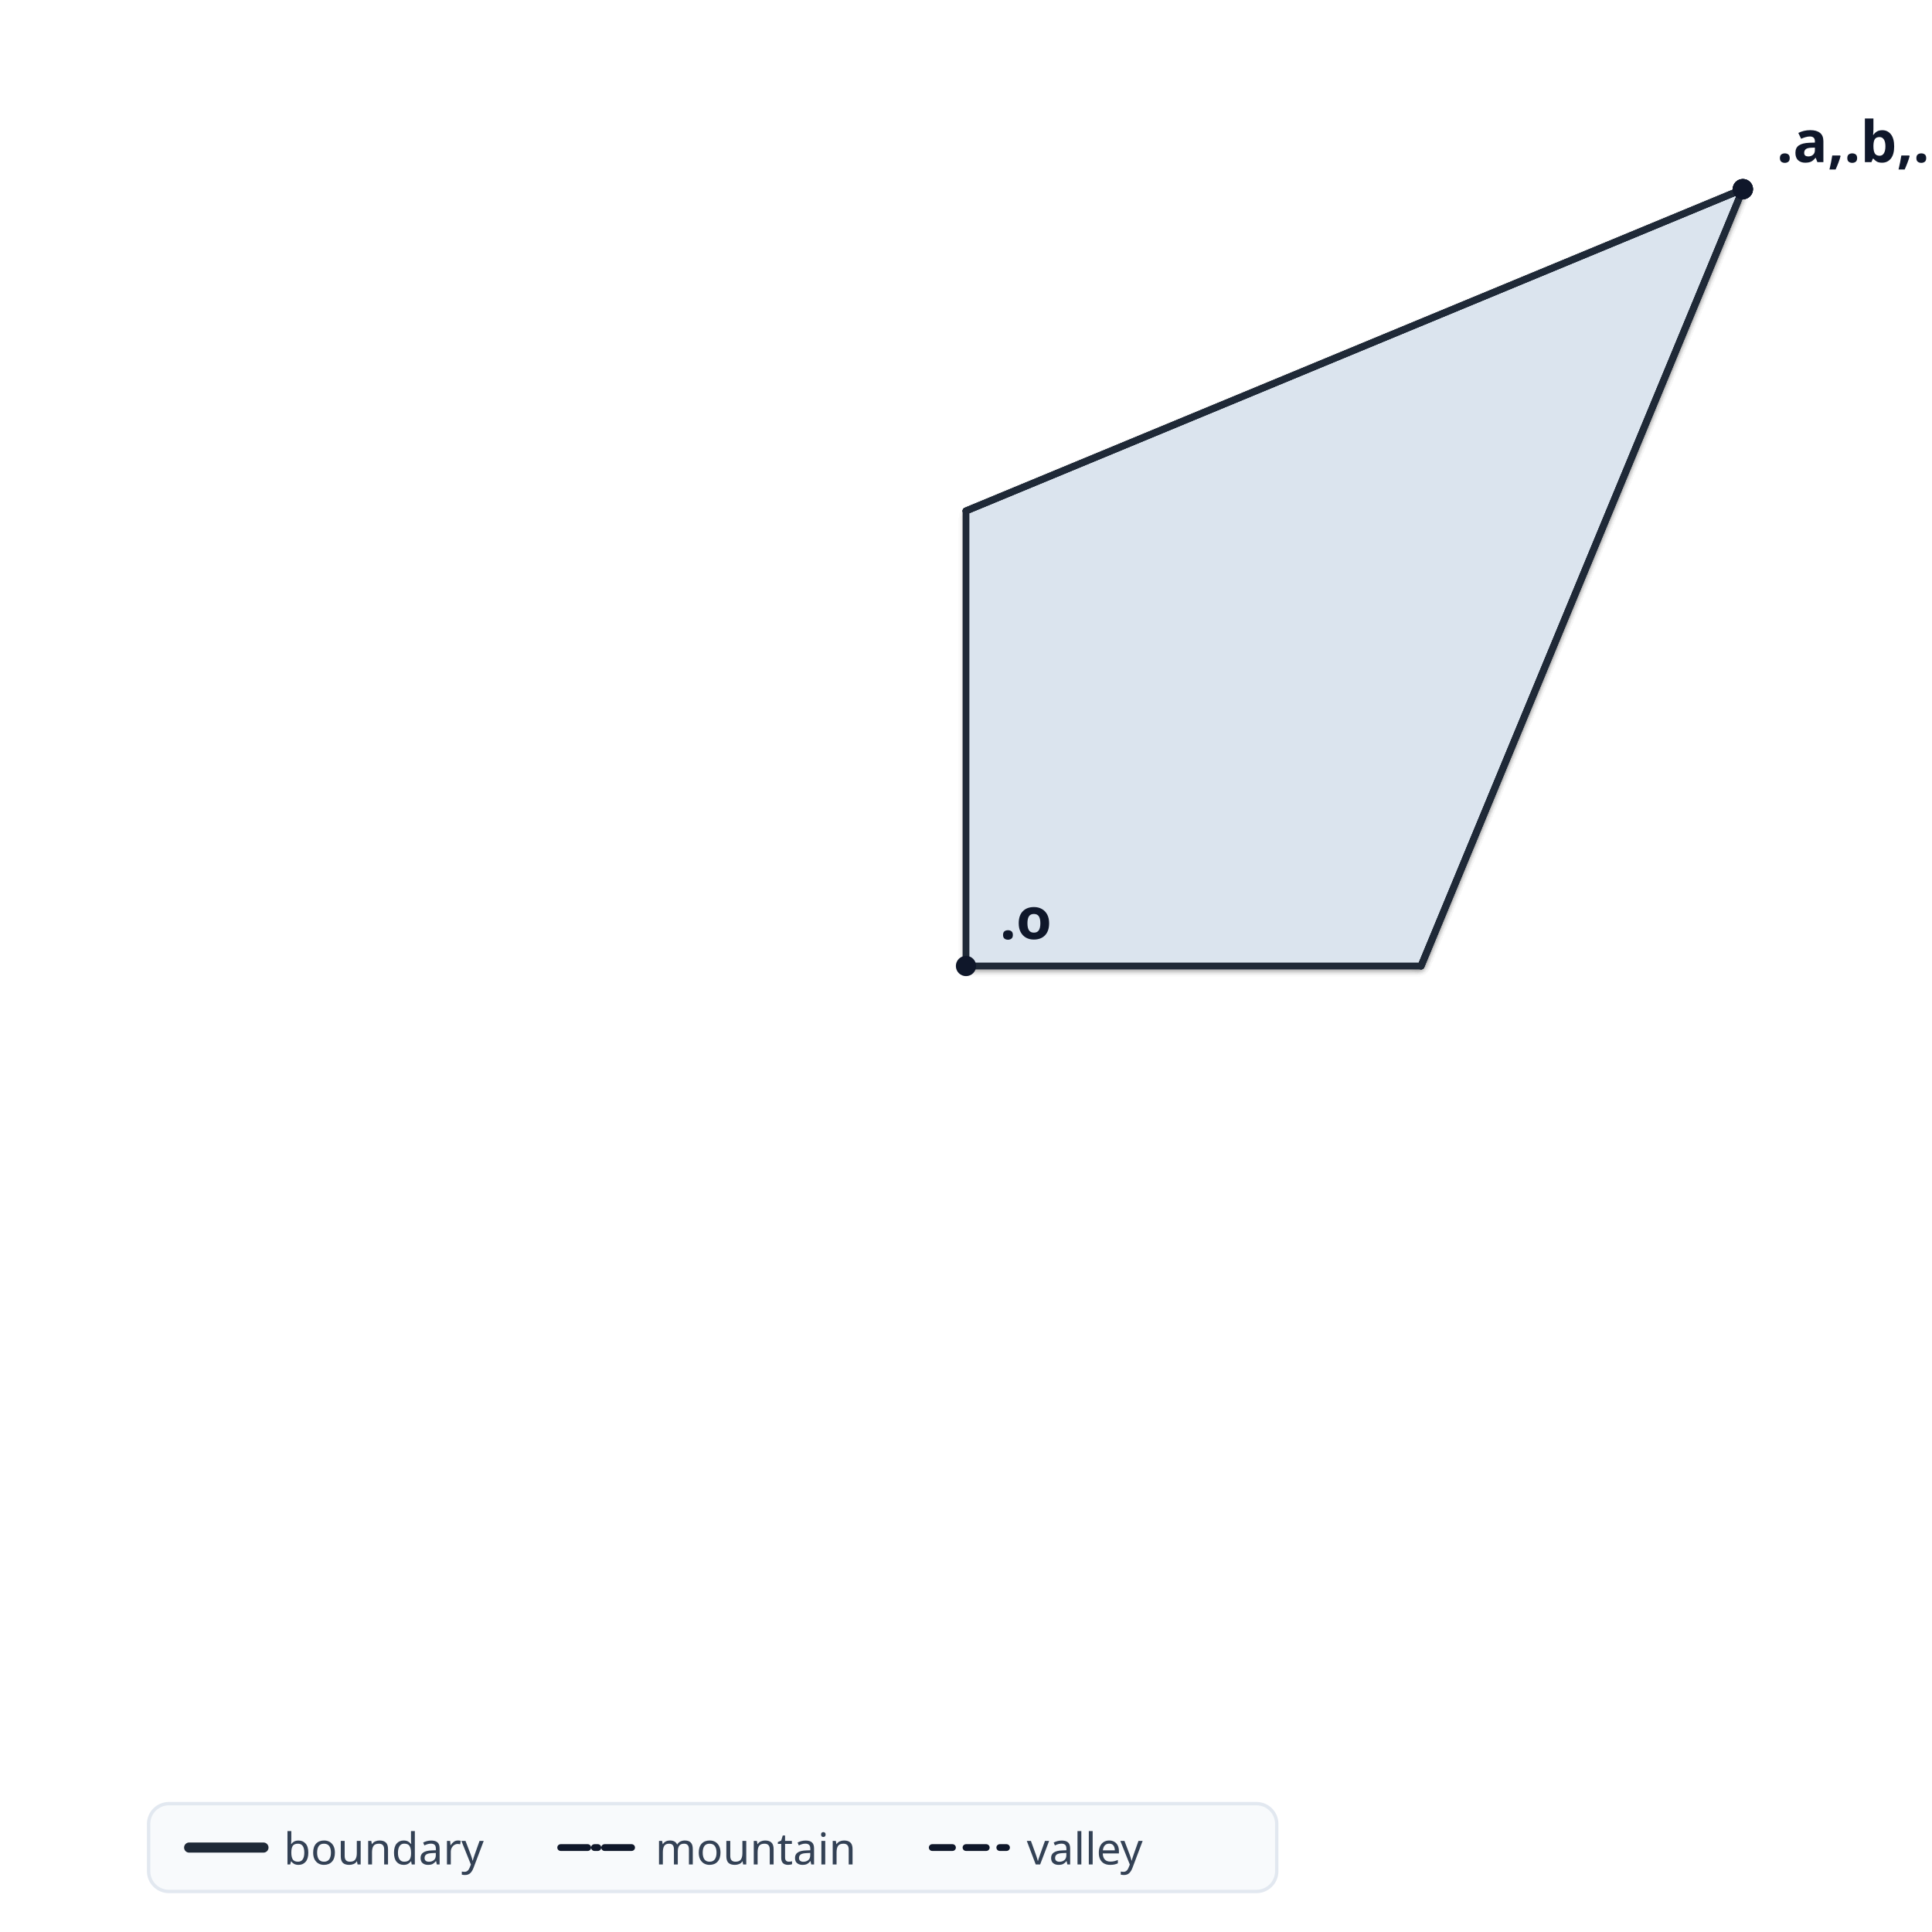
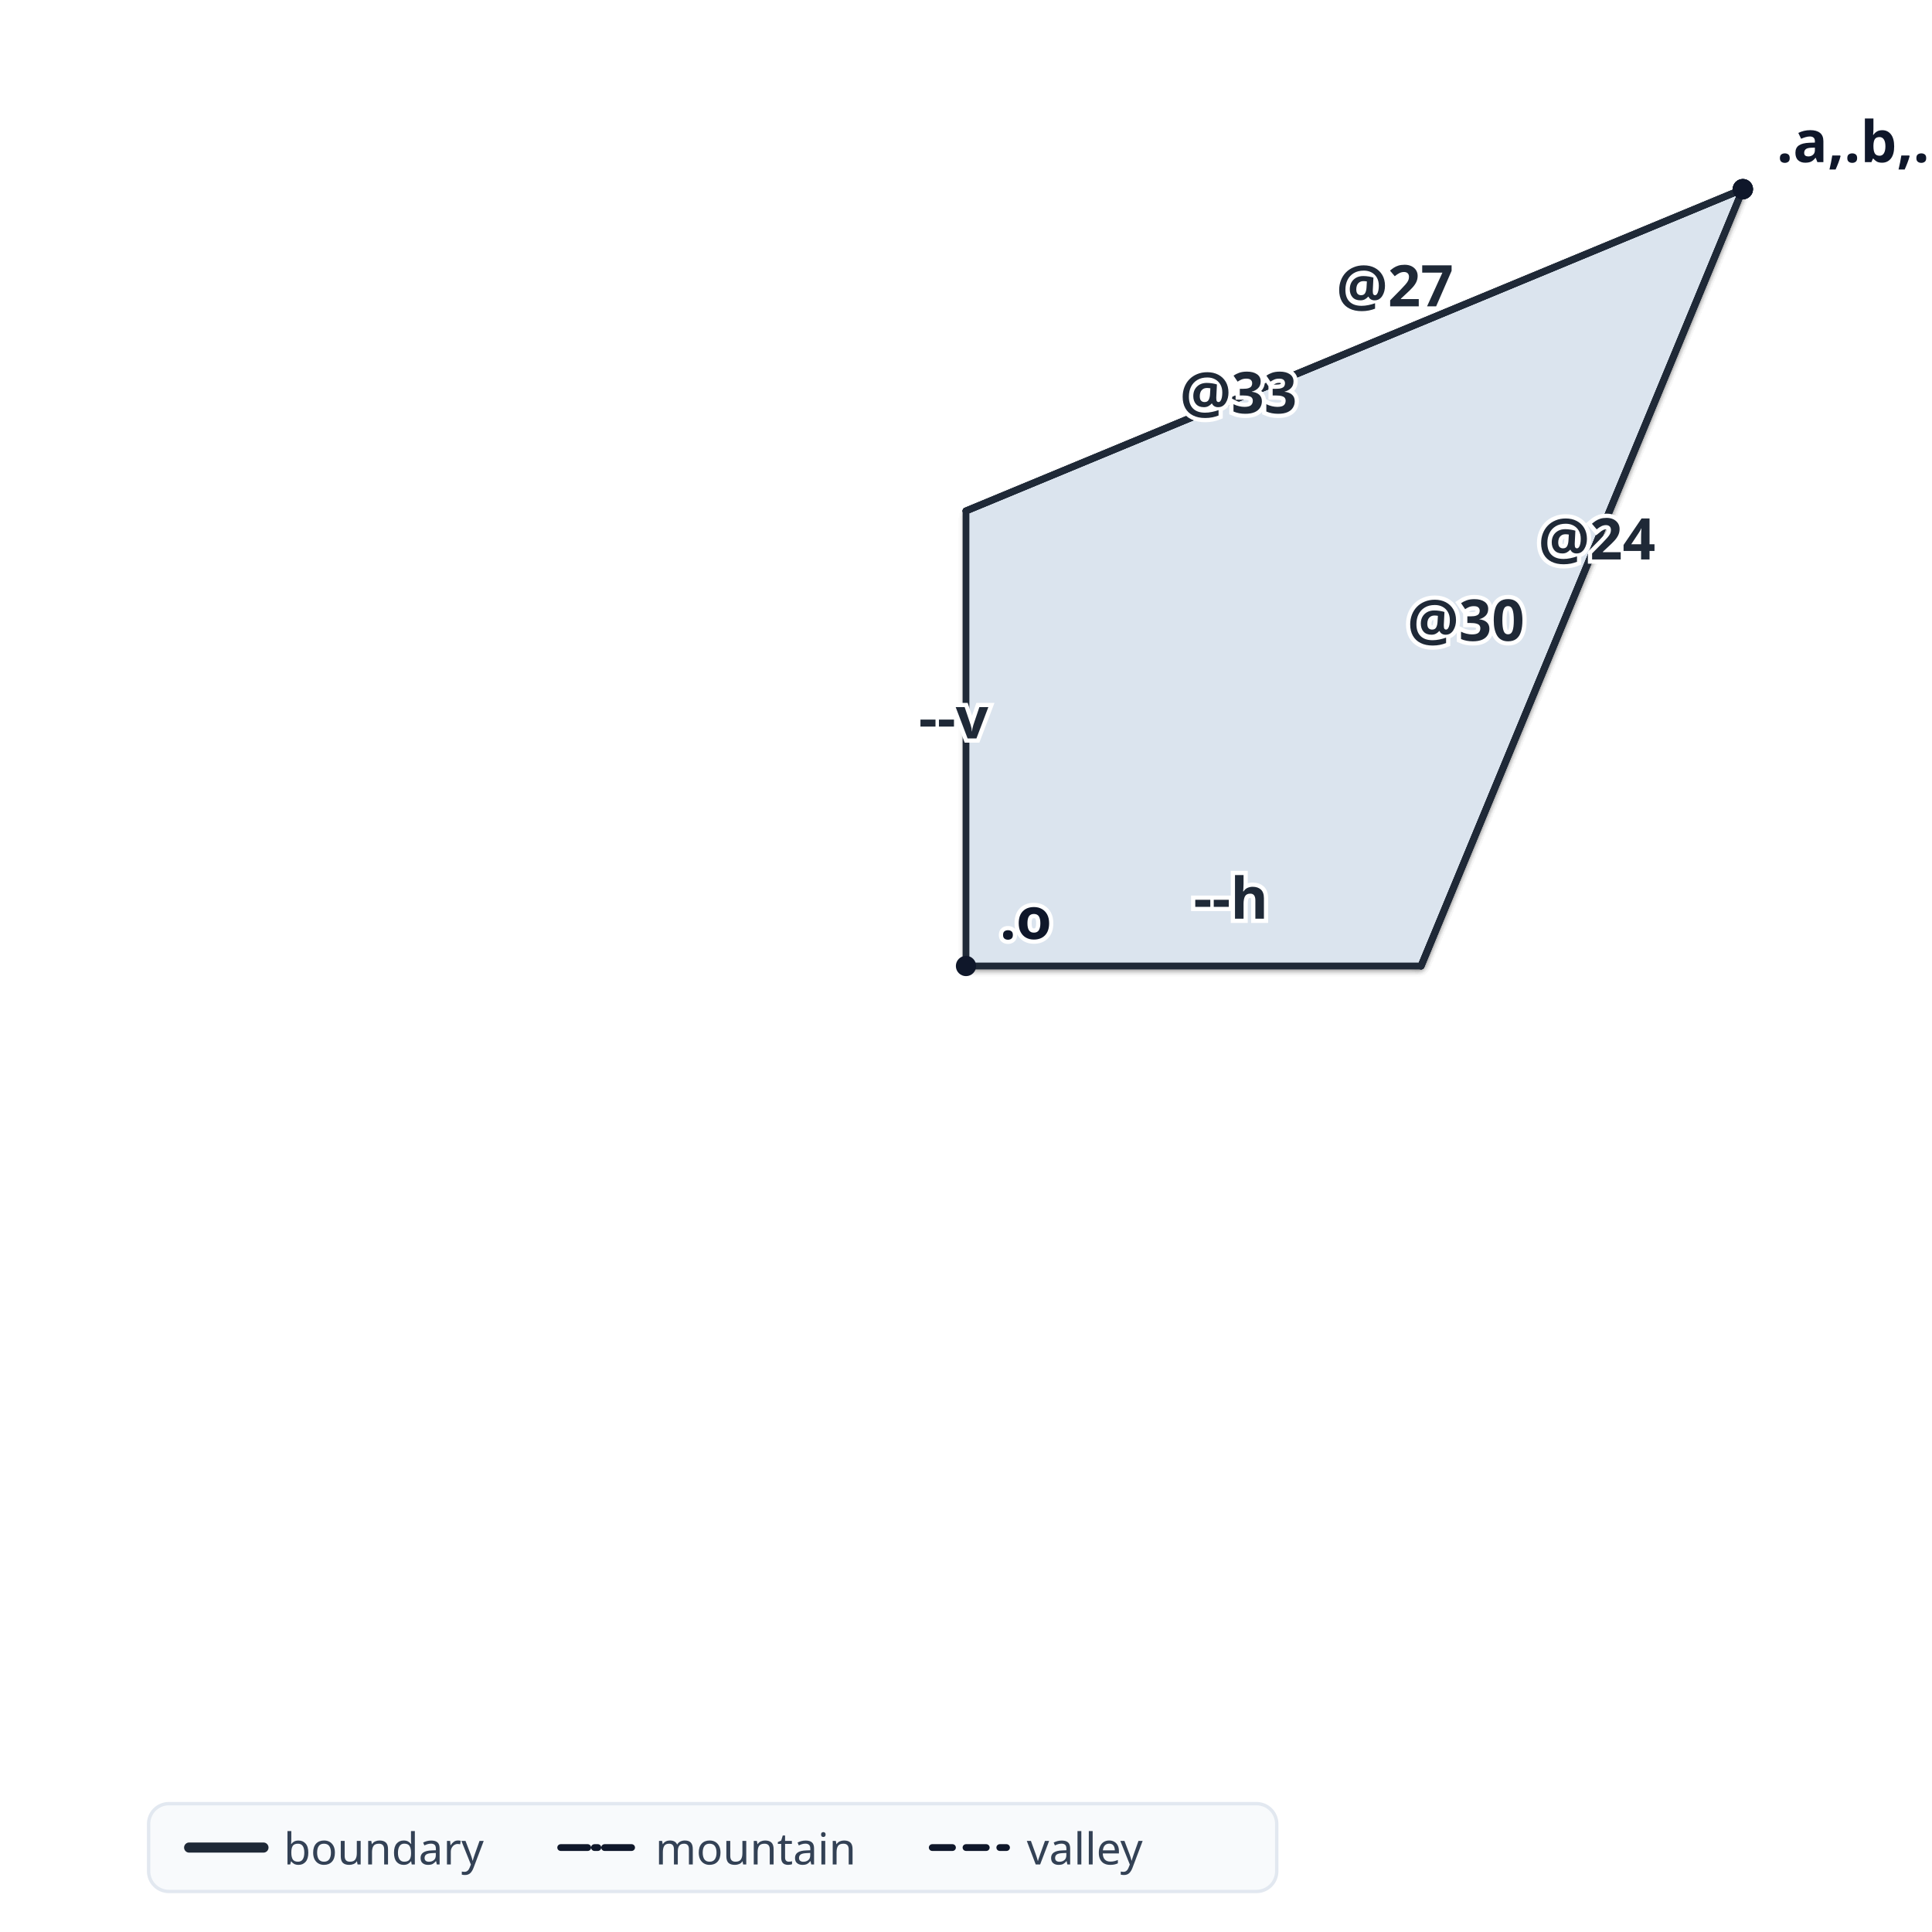
<svg xmlns="http://www.w3.org/2000/svg" width="572" height="572" viewBox="0 0 572 572" font-family="ui-sans-serif, system-ui, sans-serif">
  <rect width="572" height="572" fill="white" />
  <defs>
    <filter id="layerShadow" x="-20%" y="-20%" width="140%" height="140%">
      <feDropShadow dx="0" dy="1" stdDeviation="1.1" flood-color="#0f172a" flood-opacity="0.18" />
    </filter>
  </defs>
  <g data-layer="paper">
    <polygon points="516,56 286,151.269 286,286 420.731,286" fill="#fafaf7" stroke="none" filter="url(#layerShadow)" data-kind="face" data-face-index="0" />
    <polygon points="353.365,218.635 516,56 420.731,286" fill="#dbe4ee" stroke="none" filter="url(#layerShadow)" data-kind="face" data-face-index="10" />
    <polygon points="516,56 353.365,218.635 420.731,286" fill="#fafaf7" stroke="none" filter="url(#layerShadow)" data-kind="face" data-face-index="11" />
    <polygon points="516,56 420.731,286 286,286" fill="#dbe4ee" stroke="none" filter="url(#layerShadow)" data-kind="face" data-face-index="2" />
    <polygon points="516,56 286,286 420.731,286" fill="#fafaf7" stroke="none" filter="url(#layerShadow)" data-kind="face" data-face-index="3" />
    <polygon points="353.365,218.635 516,56 420.731,286" fill="#dbe4ee" stroke="none" filter="url(#layerShadow)" data-kind="face" data-face-index="6" />
    <polygon points="516,56 353.365,218.635 420.731,286" fill="#fafaf7" stroke="none" filter="url(#layerShadow)" data-kind="face" data-face-index="7" />
    <polygon points="516,56 353.365,218.635 286,151.269" fill="#dbe4ee" stroke="none" filter="url(#layerShadow)" data-kind="face" data-face-index="12" />
    <polygon points="353.365,218.635 516,56 286,151.269" fill="#fafaf7" stroke="none" filter="url(#layerShadow)" data-kind="face" data-face-index="13" />
    <polygon points="516,56 286,286 286,151.269" fill="#dbe4ee" stroke="none" filter="url(#layerShadow)" data-kind="face" data-face-index="4" />
    <polygon points="286,286 516,56 286,151.269" fill="#fafaf7" stroke="none" filter="url(#layerShadow)" data-kind="face" data-face-index="5" />
    <polygon points="516,56 353.365,218.635 286,151.269" fill="#dbe4ee" stroke="none" filter="url(#layerShadow)" data-kind="face" data-face-index="8" />
    <polygon points="516,56 286,151.269 353.365,218.635" fill="#fafaf7" stroke="none" filter="url(#layerShadow)" data-kind="face" data-face-index="9" />
    <polygon points="516,56 420.731,286 286,286 286,151.269" fill="#dbe4ee" stroke="none" filter="url(#layerShadow)" data-kind="face" data-face-index="1" />
  </g>
  <g data-layer="creases">
    <line class="crease-V" data-kind="crease" x1="516" y1="56" x2="286" y2="151.269" stroke="#1f2937" stroke-width="2" stroke-linecap="round" data-crease-id="6" />
    <line class="crease-V" data-kind="crease" x1="420.731" y1="286" x2="516" y2="56" stroke="#1f2937" stroke-width="2" stroke-linecap="round" data-crease-id="5" />
    <line class="crease-V" data-kind="crease" x1="516" y1="56" x2="420.731" y2="286" stroke="#1f2937" stroke-width="2" stroke-linecap="round" data-crease-id="3" />
    <line class="crease-V" data-kind="crease" x1="420.731" y1="286" x2="286" y2="286" stroke="#1f2937" stroke-width="2" stroke-linecap="round" data-name="h" data-bel-name="h" data-crease-id="1" />
    <line class="crease-V" data-kind="crease" x1="286" y1="286" x2="286" y2="151.269" stroke="#1f2937" stroke-width="2" stroke-linecap="round" data-name="v" data-bel-name="v" data-crease-id="2" />
    <line class="crease-V" data-kind="crease" x1="286" y1="151.269" x2="516" y2="56" stroke="#1f2937" stroke-width="2" stroke-linecap="round" data-crease-id="4" />
    <line class="crease-V" data-kind="crease" x1="516" y1="56" x2="420.731" y2="286" stroke="#1f2937" stroke-width="2" stroke-linecap="round" data-crease-id="5" />
    <line class="crease-V" data-kind="crease" x1="420.731" y1="286" x2="516" y2="56" stroke="#1f2937" stroke-width="2" stroke-linecap="round" data-crease-id="3" />
    <line class="crease-V" data-kind="crease" x1="286" y1="151.269" x2="516" y2="56" stroke="#1f2937" stroke-width="2" stroke-linecap="round" data-crease-id="6" />
    <line class="crease-V" data-kind="crease" x1="516" y1="56" x2="286" y2="151.269" stroke="#1f2937" stroke-width="2" stroke-linecap="round" data-crease-id="4" />
  </g>
  <g data-layer="annotations">
    <circle cx="516" cy="56" r="3" fill="#0f172a" data-bel-name="c" data-kind="point" data-vertex="0" />
    <circle cx="286" cy="286" r="3" fill="#0f172a" data-bel-name="o" data-kind="point" data-vertex="2" />
    <circle cx="516" cy="56" r="3" fill="#0f172a" data-bel-name="a" data-kind="point" data-vertex="4" />
    <circle cx="516" cy="56" r="3" fill="#0f172a" data-bel-name="b" data-kind="point" data-vertex="7" />
    <circle cx="516" cy="56" r="3" fill="#0f172a" data-bel-name="d" data-kind="point" data-vertex="8" />
-     <text x="526" y="48" font-size="17" font-weight="600" fill="#0f172a" data-bel-name="a" data-kind="point-label">.a,.b,.c,.d</text>
-     <text x="296" y="278" font-size="17" font-weight="600" fill="#0f172a" data-bel-name="o" data-kind="point-label">.o</text>
+     <text x="526" y="48" font-size="17" font-weight="600" stroke="white" stroke-width="2.5" paint-order="stroke" fill="#0f172a" data-bel-name="a" data-kind="point-label">.a,.b,.c,.d</text>
+     <text x="395.642" y="90.7" font-size="17" font-weight="600" stroke="white" stroke-width="2.5" paint-order="stroke" fill="#1f2937" data-kind="line-label">@27</text>
+     <text x="384" y="122.335" font-size="17" font-weight="600" stroke="white" stroke-width="2.5" paint-order="stroke" fill="#1f2937" data-kind="line-label" text-anchor="end">@33</text>
+     <text x="455.431" y="165.642" font-size="17" font-weight="600" stroke="white" stroke-width="2.5" paint-order="stroke" fill="#1f2937" data-kind="line-label">@24</text>
+     <text x="451.365" y="189.7" font-size="17" font-weight="600" stroke="white" stroke-width="2.5" paint-order="stroke" fill="#1f2937" data-kind="line-label" text-anchor="end">@30</text>
+     <text x="272" y="218.635" font-size="17" font-weight="600" stroke="white" stroke-width="2.5" paint-order="stroke" fill="#1f2937" data-kind="line-label" data-bel-name="v">--v</text>
+     <text x="296" y="278" font-size="17" font-weight="600" stroke="white" stroke-width="2.5" paint-order="stroke" fill="#0f172a" data-bel-name="o" data-kind="point-label">.o</text>
+     <text x="353.365" y="272" font-size="17" font-weight="600" stroke="white" stroke-width="2.5" paint-order="stroke" fill="#1f2937" data-kind="line-label" data-bel-name="h">--h</text>
  </g>
  <g data-layer="hud">
    <rect class="legend-panel" x="44" y="534" width="334" height="26" rx="6" fill="#f8fafc" stroke="#e2e8f0" />
    <line x1="56" y1="547" x2="78" y2="547" stroke="#1f2937" stroke-width="3" stroke-linecap="round" />
    <text x="84" y="552" font-size="13" fill="#334155">boundary</text>
    <line x1="166" y1="547" x2="188" y2="547" stroke="#0f172a" stroke-width="2" stroke-linecap="round" stroke-dasharray="8 2 1 2" />
    <text x="194" y="552" font-size="13" fill="#334155">mountain</text>
    <line x1="276" y1="547" x2="298" y2="547" stroke="#0f172a" stroke-width="2" stroke-linecap="round" stroke-dasharray="6 4" />
    <text x="304" y="552" font-size="13" fill="#334155">valley</text>
  </g>
</svg>
